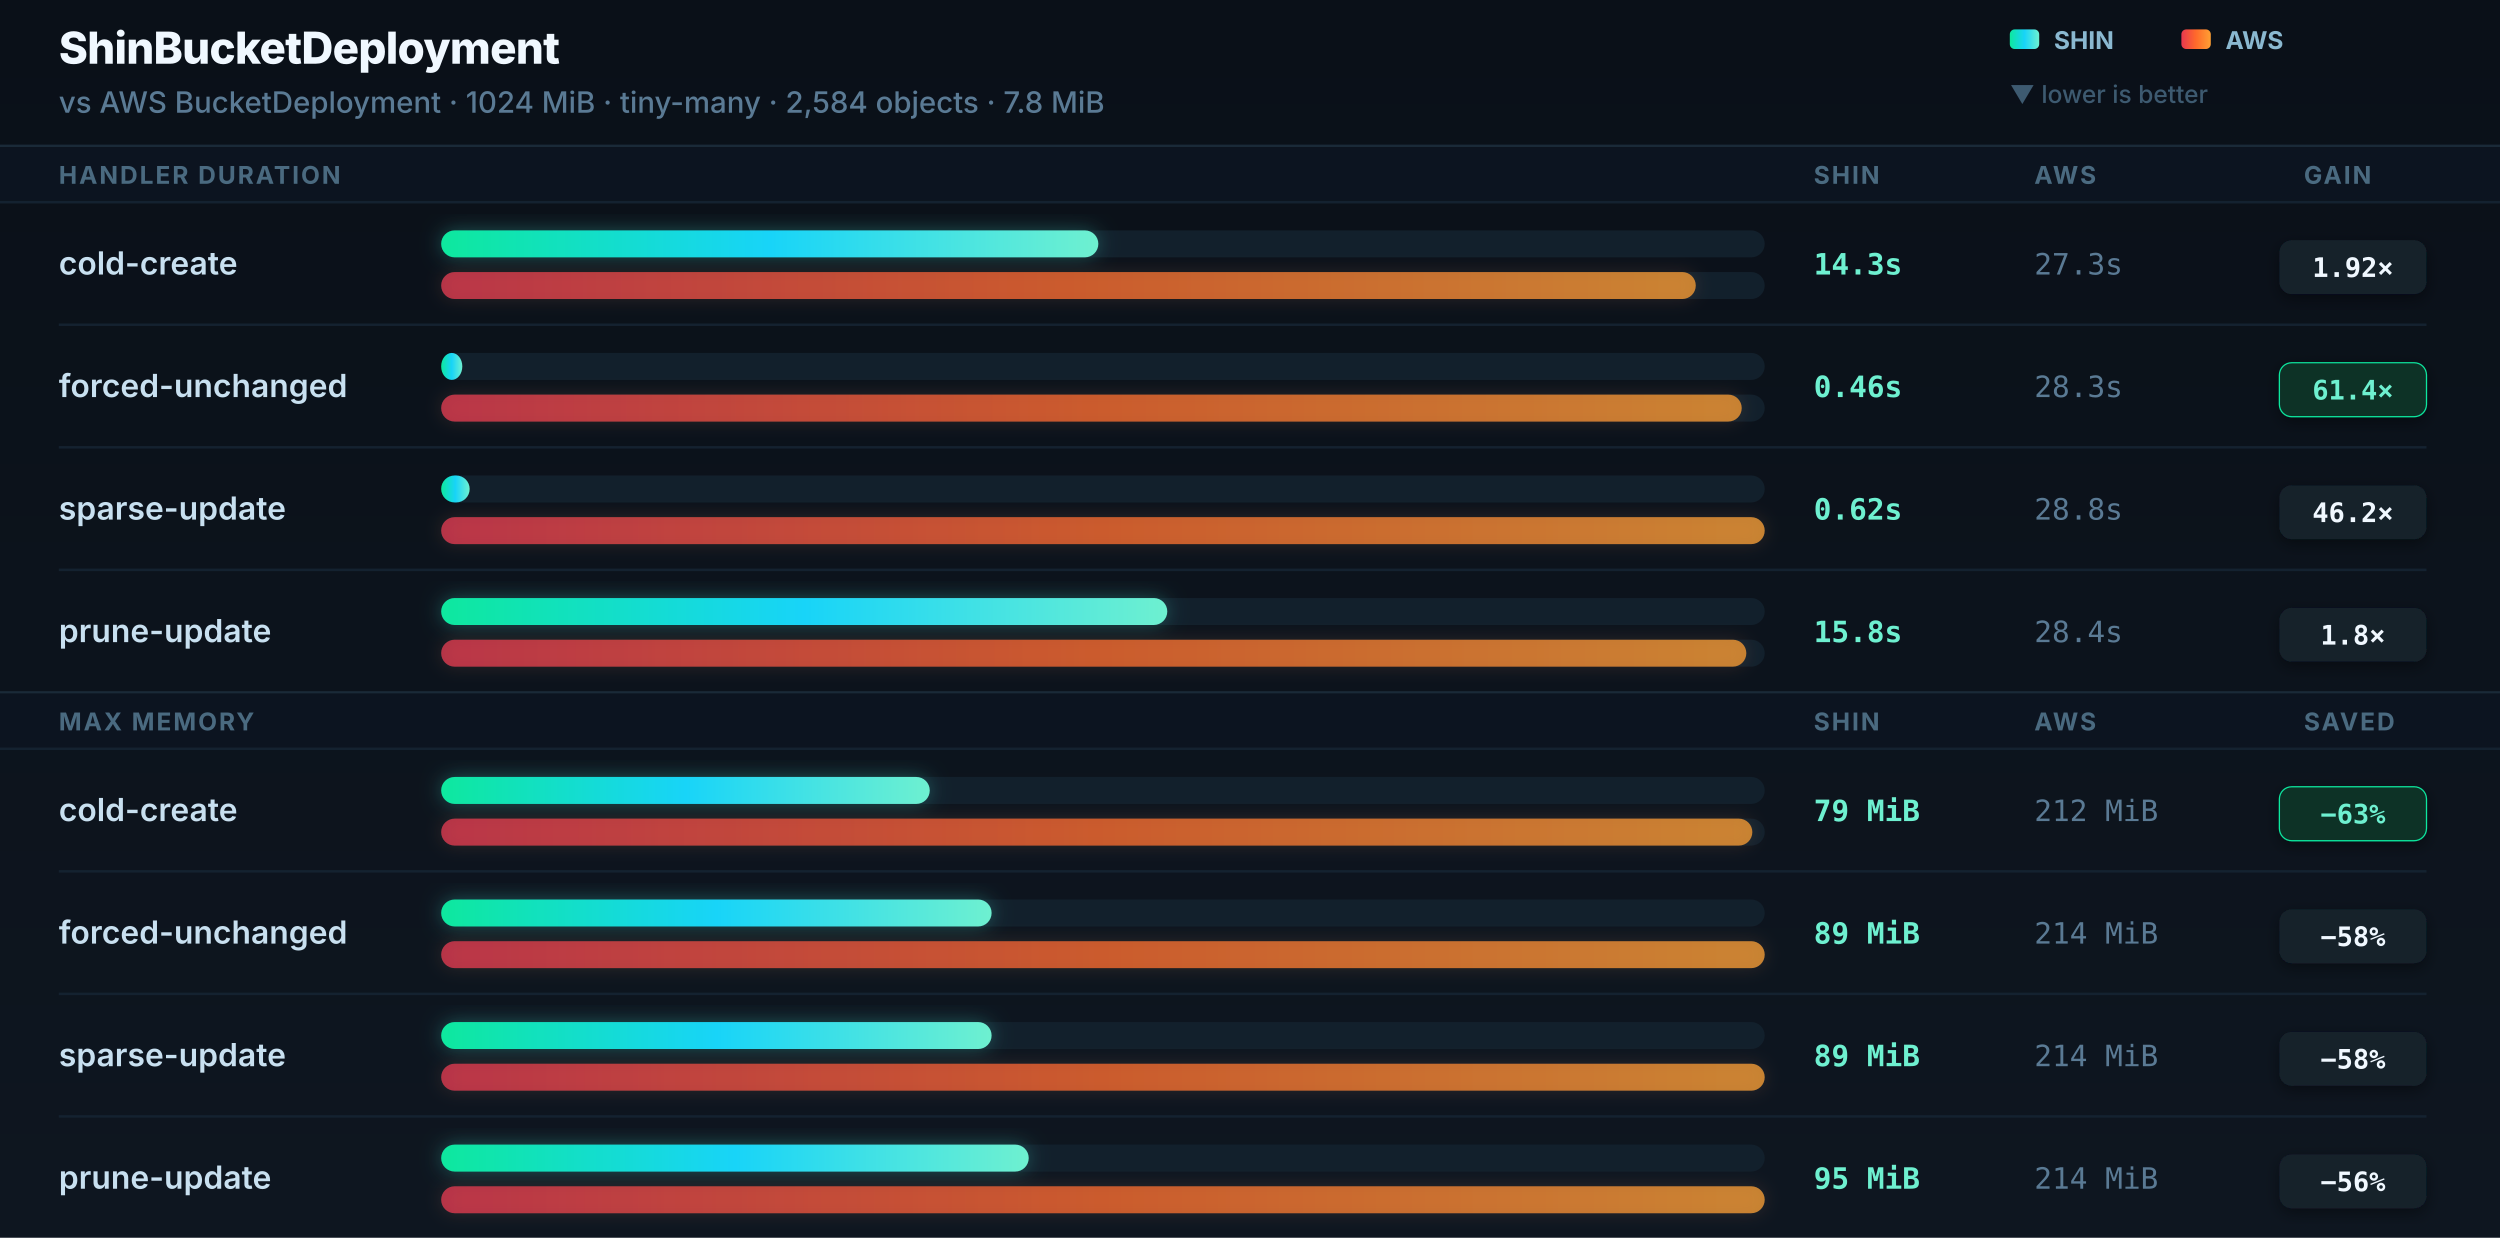
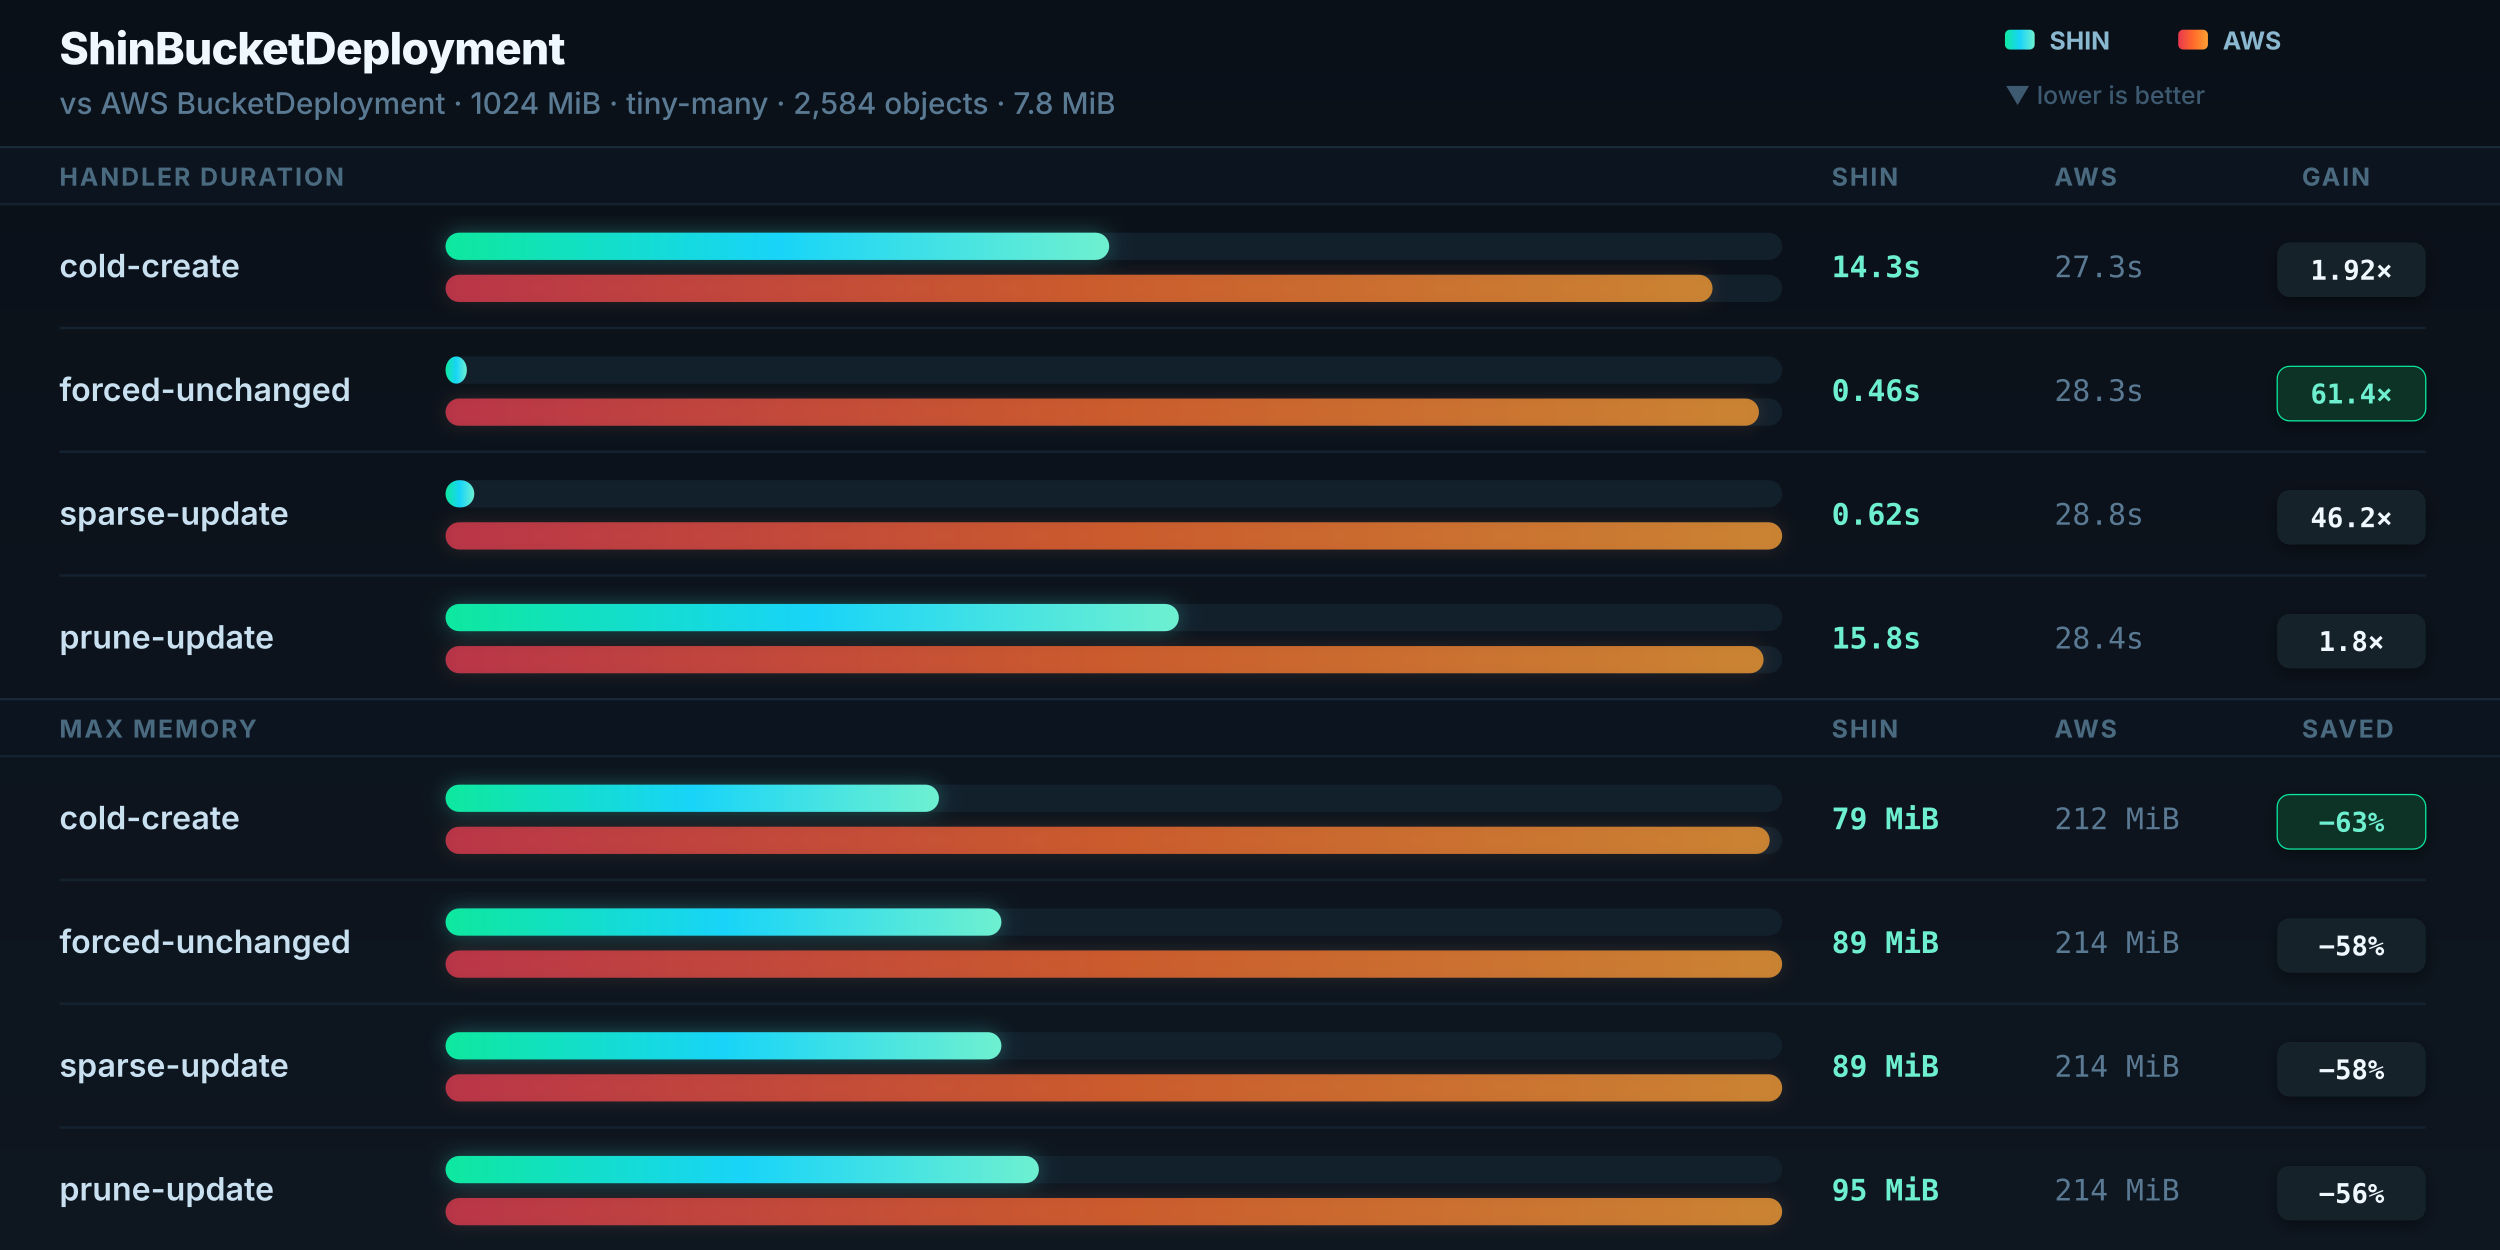
- <svg xmlns="http://www.w3.org/2000/svg" width="1020" height="505" viewBox="0 0 1020 505" role="img" aria-labelledby="title desc">
+ <svg xmlns="http://www.w3.org/2000/svg" width="1010" height="505" viewBox="0 0 1010 505" role="img" aria-labelledby="title desc">
  <defs>
    <linearGradient id="shin" x1="0" y1="0" x2="1" y2="0">
      <stop offset="0" stop-color="#0ee89e" />
      <stop offset="0.5" stop-color="#18d4f8" />
      <stop offset="1" stop-color="#6ef0d0" />
    </linearGradient>
    <linearGradient id="aws" x1="0" y1="0" x2="1" y2="0">
      <stop offset="0" stop-color="#e8384f" />
      <stop offset="0.5" stop-color="#ff6a2b" />
      <stop offset="1" stop-color="#ffa033" />
    </linearGradient>
    <linearGradient id="bgGrad" x1="0" y1="0" x2="0" y2="1">
      <stop offset="0" stop-color="#0a1018" />
      <stop offset="1" stop-color="#0e1620" />
    </linearGradient>
    <filter id="gS" x="-8%" y="-60%" width="116%" height="220%">
      <feGaussianBlur in="SourceGraphic" stdDeviation="4" />
      <feColorMatrix type="matrix" values="0 0 0 0 0.06 0 0 0 0 0.85 0 0 0 0 0.7 0 0 0 0.6 0" />
    </filter>
    <filter id="gA" x="-8%" y="-60%" width="116%" height="220%">
      <feGaussianBlur in="SourceGraphic" stdDeviation="3.5" />
      <feColorMatrix type="matrix" values="0 0 0 0 0.95 0 0 0 0 0.35 0 0 0 0 0.15 0 0 0 0.4 0" />
    </filter>
    <filter id="badgeShadow" x="-20%" y="-30%" width="140%" height="160%">
      <feDropShadow dx="0" dy="2" stdDeviation="3" flood-color="#000" flood-opacity="0.4" />
    </filter>
  </defs>
-   <rect width="1020" height="505" fill="url(#bgGrad)" />
+   <rect width="1010" height="505" fill="url(#bgGrad)" />
  <text x="24" y="26" font-family="Inter, -apple-system, sans-serif" font-size="18" font-weight="800" fill="#f0f8ff" letter-spacing="-0.3">ShinBucketDeployment</text>
  <text x="24" y="46" font-family="Inter, -apple-system, sans-serif" font-size="12" font-weight="500" fill="#5a7a94">vs AWS BucketDeployment · 1024 MiB · tiny-many · 2,584 objects · 7.8 MiB</text>
-   <rect x="820" y="12" width="12" height="8" rx="2" fill="url(#shin)" />
-   <text x="838" y="20" font-family="Inter, -apple-system, sans-serif" font-size="10" font-weight="700" fill="#8ab8d0">SHIN</text>
-   <rect x="890" y="12" width="12" height="8" rx="2" fill="url(#aws)" />
-   <text x="908" y="20" font-family="Inter, -apple-system, sans-serif" font-size="10" font-weight="700" fill="#8ab8d0">AWS</text>
-   <text x="820" y="42" font-family="Inter, -apple-system, sans-serif" font-size="10" font-weight="500" fill="#3d5a70">▼ lower is better</text>
-   <rect x="0" y="59" width="1020" height="1" fill="#1a2a38" />
-   <rect y="60" width="1020" height="22" fill="#0c1420" />
+   <rect x="810" y="12" width="12" height="8" rx="2" fill="url(#shin)" />
+   <text x="828" y="20" font-family="Inter, -apple-system, sans-serif" font-size="10" font-weight="700" fill="#8ab8d0">SHIN</text>
+   <rect x="880" y="12" width="12" height="8" rx="2" fill="url(#aws)" />
+   <text x="898" y="20" font-family="Inter, -apple-system, sans-serif" font-size="10" font-weight="700" fill="#8ab8d0">AWS</text>
+   <text x="810" y="42" font-family="Inter, -apple-system, sans-serif" font-size="10" font-weight="500" fill="#3d5a70">▼ lower is better</text>
+   <rect x="0" y="59" width="1010" height="1" fill="#1a2a38" />
+   <rect y="60" width="1010" height="22" fill="#0c1420" />
  <text x="24" y="75" font-family="Inter, -apple-system, sans-serif" font-size="10" font-weight="700" fill="#4a6a80" letter-spacing="0.8">HANDLER DURATION</text>
  <text x="740" y="75" font-family="Inter, -apple-system, sans-serif" font-size="10" font-weight="700" fill="#4a6a80" letter-spacing="0.8">SHIN</text>
  <text x="830" y="75" font-family="Inter, -apple-system, sans-serif" font-size="10" font-weight="700" fill="#4a6a80" letter-spacing="0.8">AWS</text>
-   <text x="940" y="75" font-family="Inter, -apple-system, sans-serif" font-size="10" font-weight="700" fill="#4a6a80" letter-spacing="0.8">GAIN</text>
-   <rect x="0" y="82" width="1020" height="1" fill="#142230" />
+   <text x="930" y="75" font-family="Inter, -apple-system, sans-serif" font-size="10" font-weight="700" fill="#4a6a80" letter-spacing="0.8">GAIN</text>
+   <rect x="0" y="82" width="1010" height="1" fill="#142230" />
  <text x="24" y="112" font-family="Inter, -apple-system, sans-serif" font-size="13" font-weight="600" fill="#c8e0f0">cold-create</text>
  <rect x="180" y="94" width="540" height="11" rx="5.5" fill="#12202c" />
  <rect x="180" y="94" width="268.125" height="11" rx="5.5" fill="url(#shin)" filter="url(#gS)" opacity="0.5" />
  <rect x="180" y="94" width="268.125" height="11" rx="5.5" fill="url(#shin)" />
  <rect x="180" y="111" width="540" height="11" rx="5.5" fill="#12202c" />
  <rect x="180" y="111" width="511.875" height="11" rx="5.5" fill="url(#aws)" filter="url(#gA)" opacity="0.35" />
  <rect x="180" y="111" width="511.875" height="11" rx="5.5" fill="url(#aws)" opacity="0.75" />
  <text x="740" y="112" font-family="JetBrains Mono, monospace" font-size="12" font-weight="700" fill="#6ef0d0">14.3s</text>
  <text x="830" y="112" font-family="JetBrains Mono, monospace" font-size="12" font-weight="400" fill="#5a7a94">27.3s</text>
-   <rect x="930" y="98" width="60" height="22" rx="5" fill="#12202c" filter="url(#badgeShadow)" />
-   <text x="960" y="113" text-anchor="middle" font-family="JetBrains Mono, monospace" font-size="11" font-weight="800" fill="#f0f8ff">1.92×</text>
-   <rect x="24" y="132" width="966" height="1" fill="#142230" />
+   <rect x="920" y="98" width="60" height="22" rx="5" fill="#12202c" filter="url(#badgeShadow)" />
+   <text x="950" y="113" text-anchor="middle" font-family="JetBrains Mono, monospace" font-size="11" font-weight="800" fill="#f0f8ff">1.92×</text>
+   <rect x="24" y="132" width="956" height="1" fill="#142230" />
  <text x="24" y="162" font-family="Inter, -apple-system, sans-serif" font-size="13" font-weight="600" fill="#c8e0f0">forced-unchanged</text>
  <rect x="180" y="144" width="540" height="11" rx="5.5" fill="#12202c" />
  <rect x="180" y="144" width="8.625" height="11" rx="5.5" fill="url(#shin)" />
  <rect x="180" y="161" width="540" height="11" rx="5.5" fill="#12202c" />
  <rect x="180" y="161" width="530.625" height="11" rx="5.5" fill="url(#aws)" filter="url(#gA)" opacity="0.35" />
  <rect x="180" y="161" width="530.625" height="11" rx="5.5" fill="url(#aws)" opacity="0.75" />
  <text x="740" y="162" font-family="JetBrains Mono, monospace" font-size="12" font-weight="700" fill="#6ef0d0">0.46s</text>
  <text x="830" y="162" font-family="JetBrains Mono, monospace" font-size="12" font-weight="400" fill="#5a7a94">28.3s</text>
-   <rect x="930" y="148" width="60" height="22" rx="5" fill="#0a3028" stroke="#0ee89e" stroke-width="0.5" filter="url(#badgeShadow)" />
-   <text x="960" y="163" text-anchor="middle" font-family="JetBrains Mono, monospace" font-size="11" font-weight="800" fill="#6ef0d0">61.4×</text>
-   <rect x="24" y="182" width="966" height="1" fill="#142230" />
+   <rect x="920" y="148" width="60" height="22" rx="5" fill="#0a3028" stroke="#0ee89e" stroke-width="0.5" filter="url(#badgeShadow)" />
+   <text x="950" y="163" text-anchor="middle" font-family="JetBrains Mono, monospace" font-size="11" font-weight="800" fill="#6ef0d0">61.4×</text>
+   <rect x="24" y="182" width="956" height="1" fill="#142230" />
  <text x="24" y="212" font-family="Inter, -apple-system, sans-serif" font-size="13" font-weight="600" fill="#c8e0f0">sparse-update</text>
  <rect x="180" y="194" width="540" height="11" rx="5.5" fill="#12202c" />
  <rect x="180" y="194" width="11.625" height="11" rx="5.5" fill="url(#shin)" />
  <rect x="180" y="211" width="540" height="11" rx="5.5" fill="#12202c" />
  <rect x="180" y="211" width="540" height="11" rx="5.5" fill="url(#aws)" filter="url(#gA)" opacity="0.35" />
  <rect x="180" y="211" width="540" height="11" rx="5.5" fill="url(#aws)" opacity="0.75" />
  <text x="740" y="212" font-family="JetBrains Mono, monospace" font-size="12" font-weight="700" fill="#6ef0d0">0.62s</text>
  <text x="830" y="212" font-family="JetBrains Mono, monospace" font-size="12" font-weight="400" fill="#5a7a94">28.8s</text>
-   <rect x="930" y="198" width="60" height="22" rx="5" fill="#12202c" filter="url(#badgeShadow)" />
-   <text x="960" y="213" text-anchor="middle" font-family="JetBrains Mono, monospace" font-size="11" font-weight="800" fill="#f0f8ff">46.2×</text>
-   <rect x="24" y="232" width="966" height="1" fill="#142230" />
+   <rect x="920" y="198" width="60" height="22" rx="5" fill="#12202c" filter="url(#badgeShadow)" />
+   <text x="950" y="213" text-anchor="middle" font-family="JetBrains Mono, monospace" font-size="11" font-weight="800" fill="#f0f8ff">46.2×</text>
+   <rect x="24" y="232" width="956" height="1" fill="#142230" />
  <text x="24" y="262" font-family="Inter, -apple-system, sans-serif" font-size="13" font-weight="600" fill="#c8e0f0">prune-update</text>
  <rect x="180" y="244" width="540" height="11" rx="5.5" fill="#12202c" />
  <rect x="180" y="244" width="296.25" height="11" rx="5.5" fill="url(#shin)" filter="url(#gS)" opacity="0.5" />
  <rect x="180" y="244" width="296.25" height="11" rx="5.5" fill="url(#shin)" />
  <rect x="180" y="261" width="540" height="11" rx="5.5" fill="#12202c" />
  <rect x="180" y="261" width="532.5" height="11" rx="5.5" fill="url(#aws)" filter="url(#gA)" opacity="0.35" />
  <rect x="180" y="261" width="532.5" height="11" rx="5.5" fill="url(#aws)" opacity="0.75" />
  <text x="740" y="262" font-family="JetBrains Mono, monospace" font-size="12" font-weight="700" fill="#6ef0d0">15.8s</text>
  <text x="830" y="262" font-family="JetBrains Mono, monospace" font-size="12" font-weight="400" fill="#5a7a94">28.4s</text>
-   <rect x="930" y="248" width="60" height="22" rx="5" fill="#12202c" filter="url(#badgeShadow)" />
-   <text x="960" y="263" text-anchor="middle" font-family="JetBrains Mono, monospace" font-size="11" font-weight="800" fill="#f0f8ff">1.8×</text>
-   <rect x="0" y="282" width="1020" height="1" fill="#1a2a38" />
-   <rect y="283" width="1020" height="22" fill="#0c1420" />
+   <rect x="920" y="248" width="60" height="22" rx="5" fill="#12202c" filter="url(#badgeShadow)" />
+   <text x="950" y="263" text-anchor="middle" font-family="JetBrains Mono, monospace" font-size="11" font-weight="800" fill="#f0f8ff">1.8×</text>
+   <rect x="0" y="282" width="1010" height="1" fill="#1a2a38" />
+   <rect y="283" width="1010" height="22" fill="#0c1420" />
  <text x="24" y="298" font-family="Inter, -apple-system, sans-serif" font-size="10" font-weight="700" fill="#4a6a80" letter-spacing="0.8">MAX MEMORY</text>
  <text x="740" y="298" font-family="Inter, -apple-system, sans-serif" font-size="10" font-weight="700" fill="#4a6a80" letter-spacing="0.8">SHIN</text>
  <text x="830" y="298" font-family="Inter, -apple-system, sans-serif" font-size="10" font-weight="700" fill="#4a6a80" letter-spacing="0.8">AWS</text>
-   <text x="940" y="298" font-family="Inter, -apple-system, sans-serif" font-size="10" font-weight="700" fill="#4a6a80" letter-spacing="0.8">SAVED</text>
-   <rect x="0" y="305" width="1020" height="1" fill="#142230" />
+   <text x="930" y="298" font-family="Inter, -apple-system, sans-serif" font-size="10" font-weight="700" fill="#4a6a80" letter-spacing="0.8">SAVED</text>
+   <rect x="0" y="305" width="1010" height="1" fill="#142230" />
  <text x="24" y="335" font-family="Inter, -apple-system, sans-serif" font-size="13" font-weight="600" fill="#c8e0f0">cold-create</text>
  <rect x="180" y="317" width="540" height="11" rx="5.5" fill="#12202c" />
  <rect x="180" y="317" width="199.346" height="11" rx="5.5" fill="url(#shin)" filter="url(#gS)" opacity="0.5" />
  <rect x="180" y="317" width="199.346" height="11" rx="5.5" fill="url(#shin)" />
  <rect x="180" y="334" width="540" height="11" rx="5.5" fill="#12202c" />
  <rect x="180" y="334" width="534.953" height="11" rx="5.5" fill="url(#aws)" filter="url(#gA)" opacity="0.35" />
  <rect x="180" y="334" width="534.953" height="11" rx="5.5" fill="url(#aws)" opacity="0.75" />
  <text x="740" y="335" font-family="JetBrains Mono, monospace" font-size="12" font-weight="700" fill="#6ef0d0">79 MiB</text>
  <text x="830" y="335" font-family="JetBrains Mono, monospace" font-size="12" font-weight="400" fill="#5a7a94">212 MiB</text>
-   <rect x="930" y="321" width="60" height="22" rx="5" fill="#0a3028" stroke="#0ee89e" stroke-width="0.5" filter="url(#badgeShadow)" />
-   <text x="960" y="336" text-anchor="middle" font-family="JetBrains Mono, monospace" font-size="11" font-weight="800" fill="#6ef0d0">−63%</text>
-   <rect x="24" y="355" width="966" height="1" fill="#142230" />
+   <rect x="920" y="321" width="60" height="22" rx="5" fill="#0a3028" stroke="#0ee89e" stroke-width="0.5" filter="url(#badgeShadow)" />
+   <text x="950" y="336" text-anchor="middle" font-family="JetBrains Mono, monospace" font-size="11" font-weight="800" fill="#6ef0d0">−63%</text>
+   <rect x="24" y="355" width="956" height="1" fill="#142230" />
  <text x="24" y="385" font-family="Inter, -apple-system, sans-serif" font-size="13" font-weight="600" fill="#c8e0f0">forced-unchanged</text>
  <rect x="180" y="367" width="540" height="11" rx="5.5" fill="#12202c" />
  <rect x="180" y="367" width="224.579" height="11" rx="5.5" fill="url(#shin)" filter="url(#gS)" opacity="0.5" />
  <rect x="180" y="367" width="224.579" height="11" rx="5.5" fill="url(#shin)" />
  <rect x="180" y="384" width="540" height="11" rx="5.5" fill="#12202c" />
  <rect x="180" y="384" width="540" height="11" rx="5.5" fill="url(#aws)" filter="url(#gA)" opacity="0.35" />
  <rect x="180" y="384" width="540" height="11" rx="5.5" fill="url(#aws)" opacity="0.75" />
  <text x="740" y="385" font-family="JetBrains Mono, monospace" font-size="12" font-weight="700" fill="#6ef0d0">89 MiB</text>
  <text x="830" y="385" font-family="JetBrains Mono, monospace" font-size="12" font-weight="400" fill="#5a7a94">214 MiB</text>
-   <rect x="930" y="371" width="60" height="22" rx="5" fill="#12202c" filter="url(#badgeShadow)" />
-   <text x="960" y="386" text-anchor="middle" font-family="JetBrains Mono, monospace" font-size="11" font-weight="800" fill="#f0f8ff">−58%</text>
-   <rect x="24" y="405" width="966" height="1" fill="#142230" />
+   <rect x="920" y="371" width="60" height="22" rx="5" fill="#12202c" filter="url(#badgeShadow)" />
+   <text x="950" y="386" text-anchor="middle" font-family="JetBrains Mono, monospace" font-size="11" font-weight="800" fill="#f0f8ff">−58%</text>
+   <rect x="24" y="405" width="956" height="1" fill="#142230" />
  <text x="24" y="435" font-family="Inter, -apple-system, sans-serif" font-size="13" font-weight="600" fill="#c8e0f0">sparse-update</text>
  <rect x="180" y="417" width="540" height="11" rx="5.5" fill="#12202c" />
  <rect x="180" y="417" width="224.579" height="11" rx="5.5" fill="url(#shin)" filter="url(#gS)" opacity="0.5" />
  <rect x="180" y="417" width="224.579" height="11" rx="5.5" fill="url(#shin)" />
  <rect x="180" y="434" width="540" height="11" rx="5.5" fill="#12202c" />
  <rect x="180" y="434" width="540" height="11" rx="5.5" fill="url(#aws)" filter="url(#gA)" opacity="0.35" />
  <rect x="180" y="434" width="540" height="11" rx="5.5" fill="url(#aws)" opacity="0.75" />
  <text x="740" y="435" font-family="JetBrains Mono, monospace" font-size="12" font-weight="700" fill="#6ef0d0">89 MiB</text>
  <text x="830" y="435" font-family="JetBrains Mono, monospace" font-size="12" font-weight="400" fill="#5a7a94">214 MiB</text>
-   <rect x="930" y="421" width="60" height="22" rx="5" fill="#12202c" filter="url(#badgeShadow)" />
-   <text x="960" y="436" text-anchor="middle" font-family="JetBrains Mono, monospace" font-size="11" font-weight="800" fill="#f0f8ff">−58%</text>
-   <rect x="24" y="455" width="966" height="1" fill="#142230" />
+   <rect x="920" y="421" width="60" height="22" rx="5" fill="#12202c" filter="url(#badgeShadow)" />
+   <text x="950" y="436" text-anchor="middle" font-family="JetBrains Mono, monospace" font-size="11" font-weight="800" fill="#f0f8ff">−58%</text>
+   <rect x="24" y="455" width="956" height="1" fill="#142230" />
  <text x="24" y="485" font-family="Inter, -apple-system, sans-serif" font-size="13" font-weight="600" fill="#c8e0f0">prune-update</text>
  <rect x="180" y="467" width="540" height="11" rx="5.5" fill="#12202c" />
  <rect x="180" y="467" width="239.72" height="11" rx="5.5" fill="url(#shin)" filter="url(#gS)" opacity="0.5" />
  <rect x="180" y="467" width="239.72" height="11" rx="5.5" fill="url(#shin)" />
  <rect x="180" y="484" width="540" height="11" rx="5.5" fill="#12202c" />
  <rect x="180" y="484" width="540" height="11" rx="5.5" fill="url(#aws)" filter="url(#gA)" opacity="0.35" />
  <rect x="180" y="484" width="540" height="11" rx="5.5" fill="url(#aws)" opacity="0.75" />
  <text x="740" y="485" font-family="JetBrains Mono, monospace" font-size="12" font-weight="700" fill="#6ef0d0">95 MiB</text>
  <text x="830" y="485" font-family="JetBrains Mono, monospace" font-size="12" font-weight="400" fill="#5a7a94">214 MiB</text>
-   <rect x="930" y="471" width="60" height="22" rx="5" fill="#12202c" filter="url(#badgeShadow)" />
-   <text x="960" y="486" text-anchor="middle" font-family="JetBrains Mono, monospace" font-size="11" font-weight="800" fill="#f0f8ff">−56%</text>
+   <rect x="920" y="471" width="60" height="22" rx="5" fill="#12202c" filter="url(#badgeShadow)" />
+   <text x="950" y="486" text-anchor="middle" font-family="JetBrains Mono, monospace" font-size="11" font-weight="800" fill="#f0f8ff">−56%</text>
</svg>
